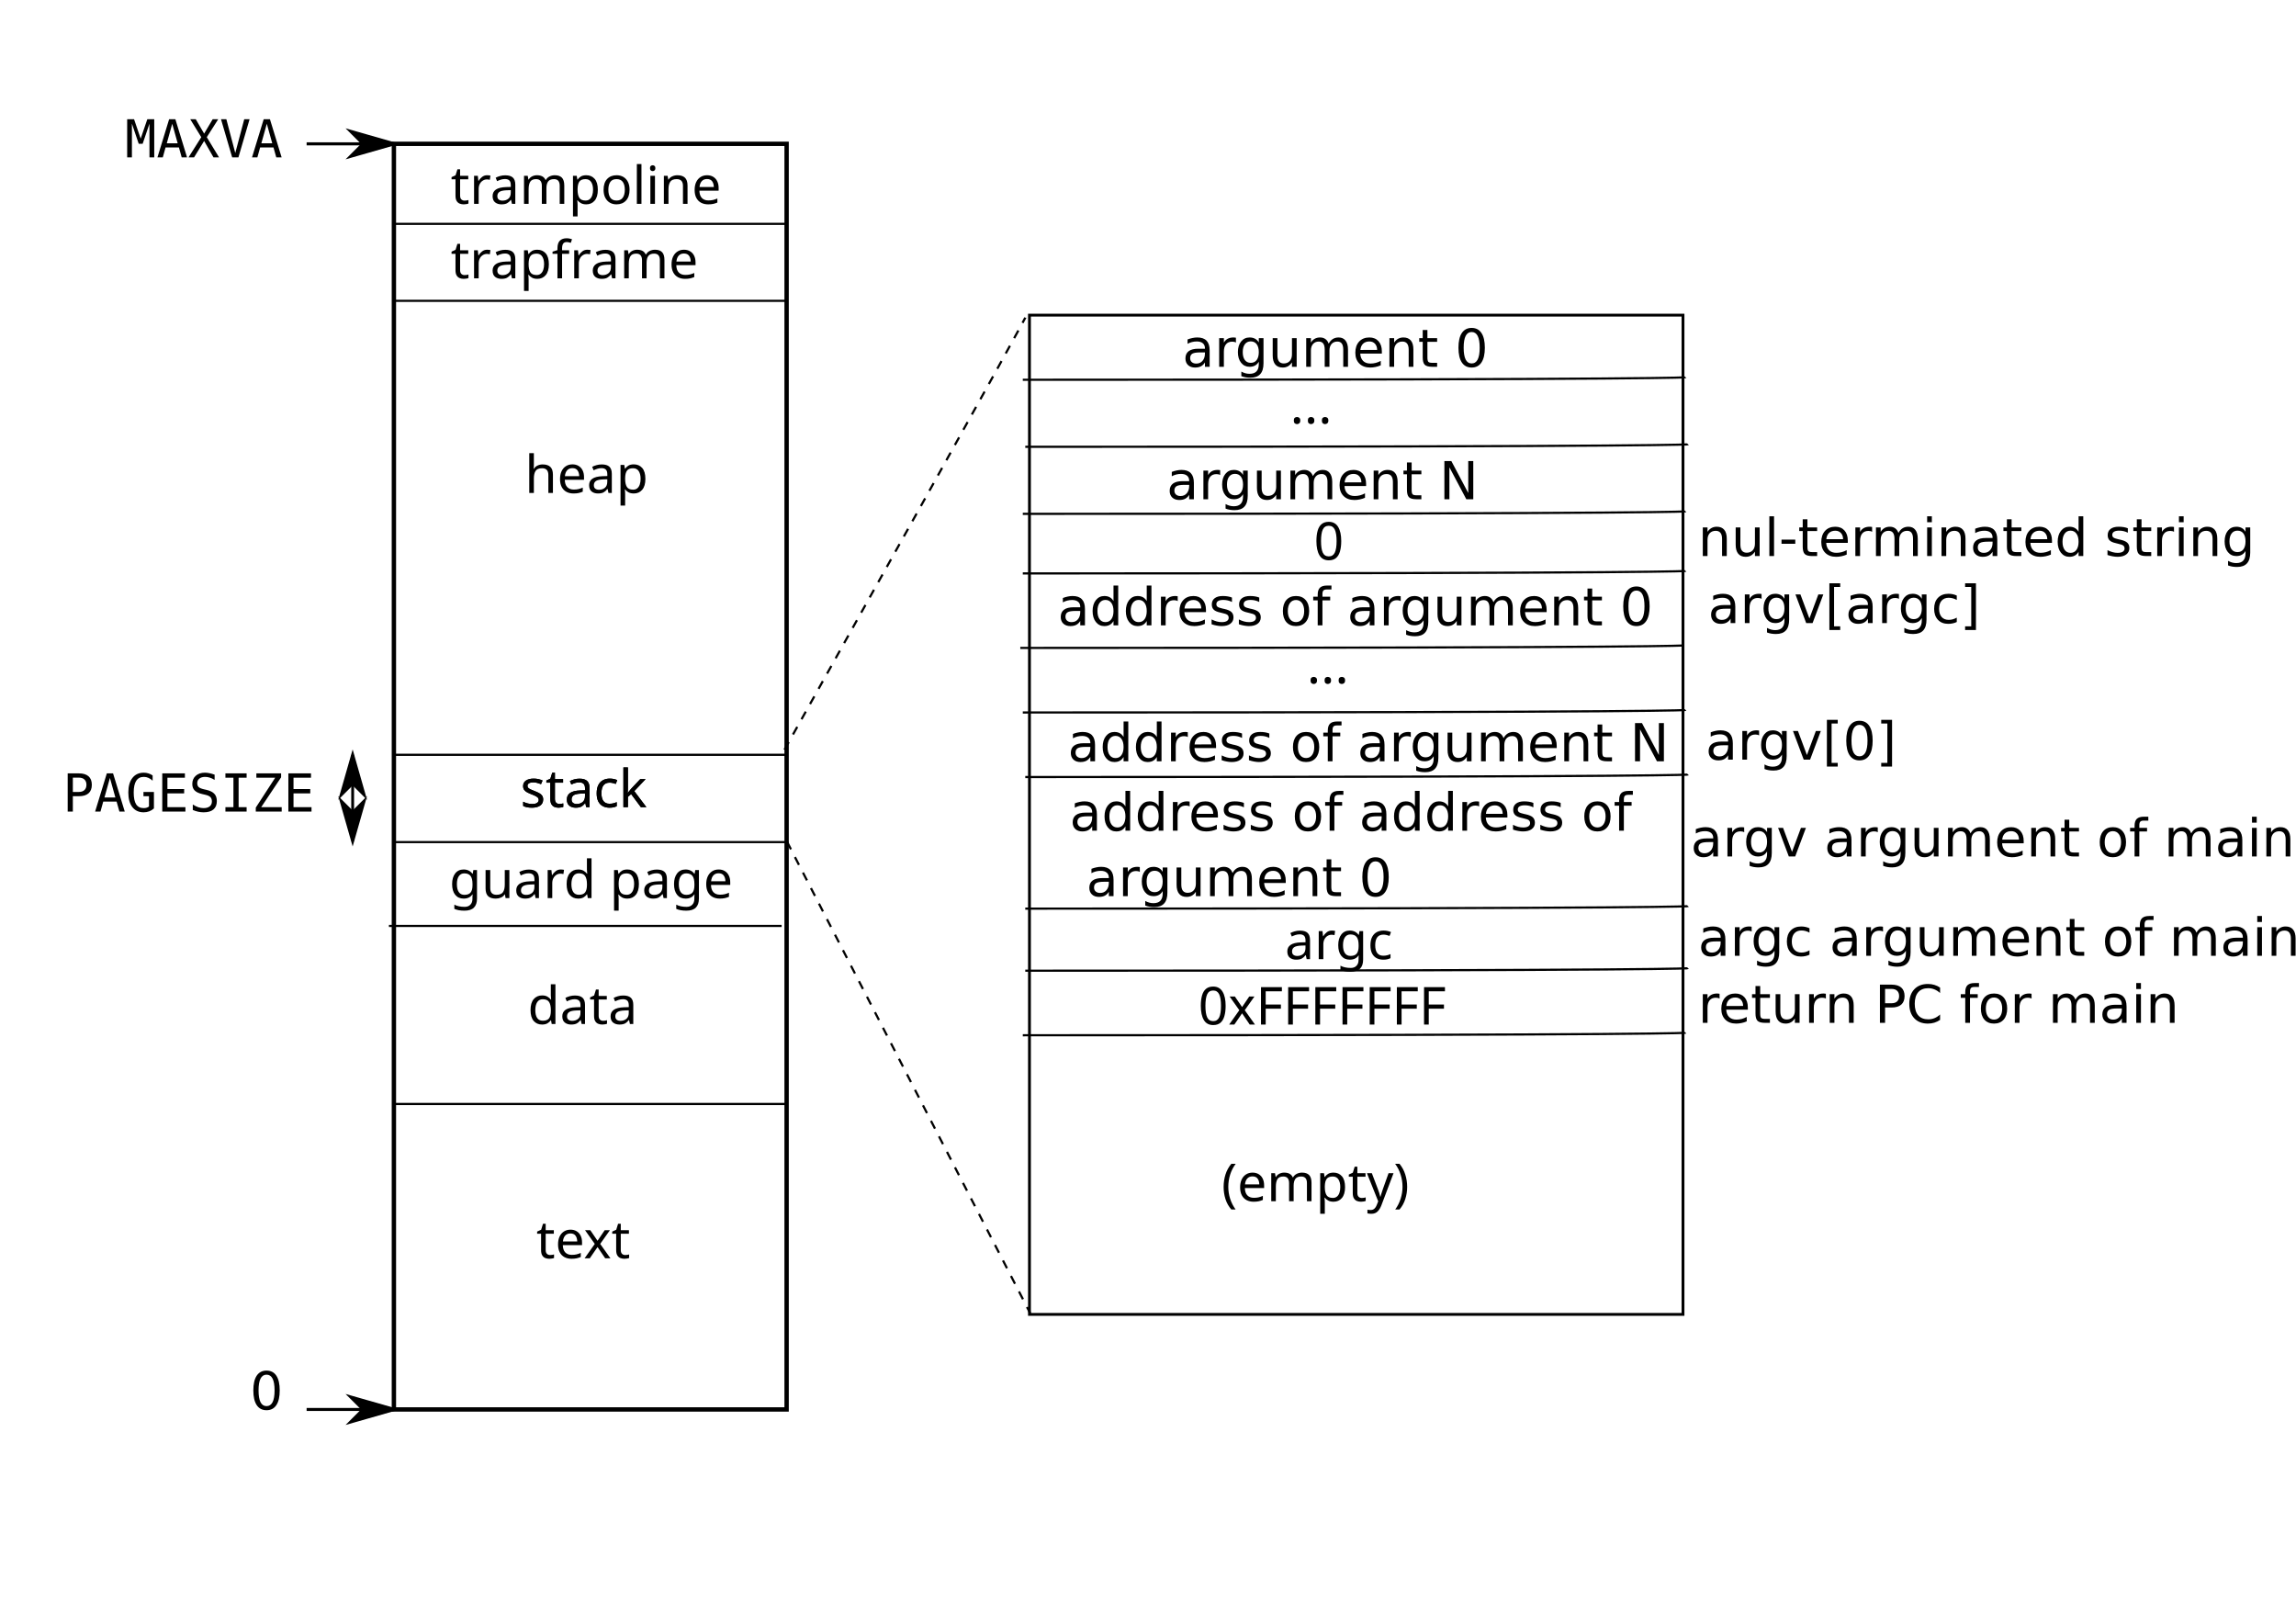
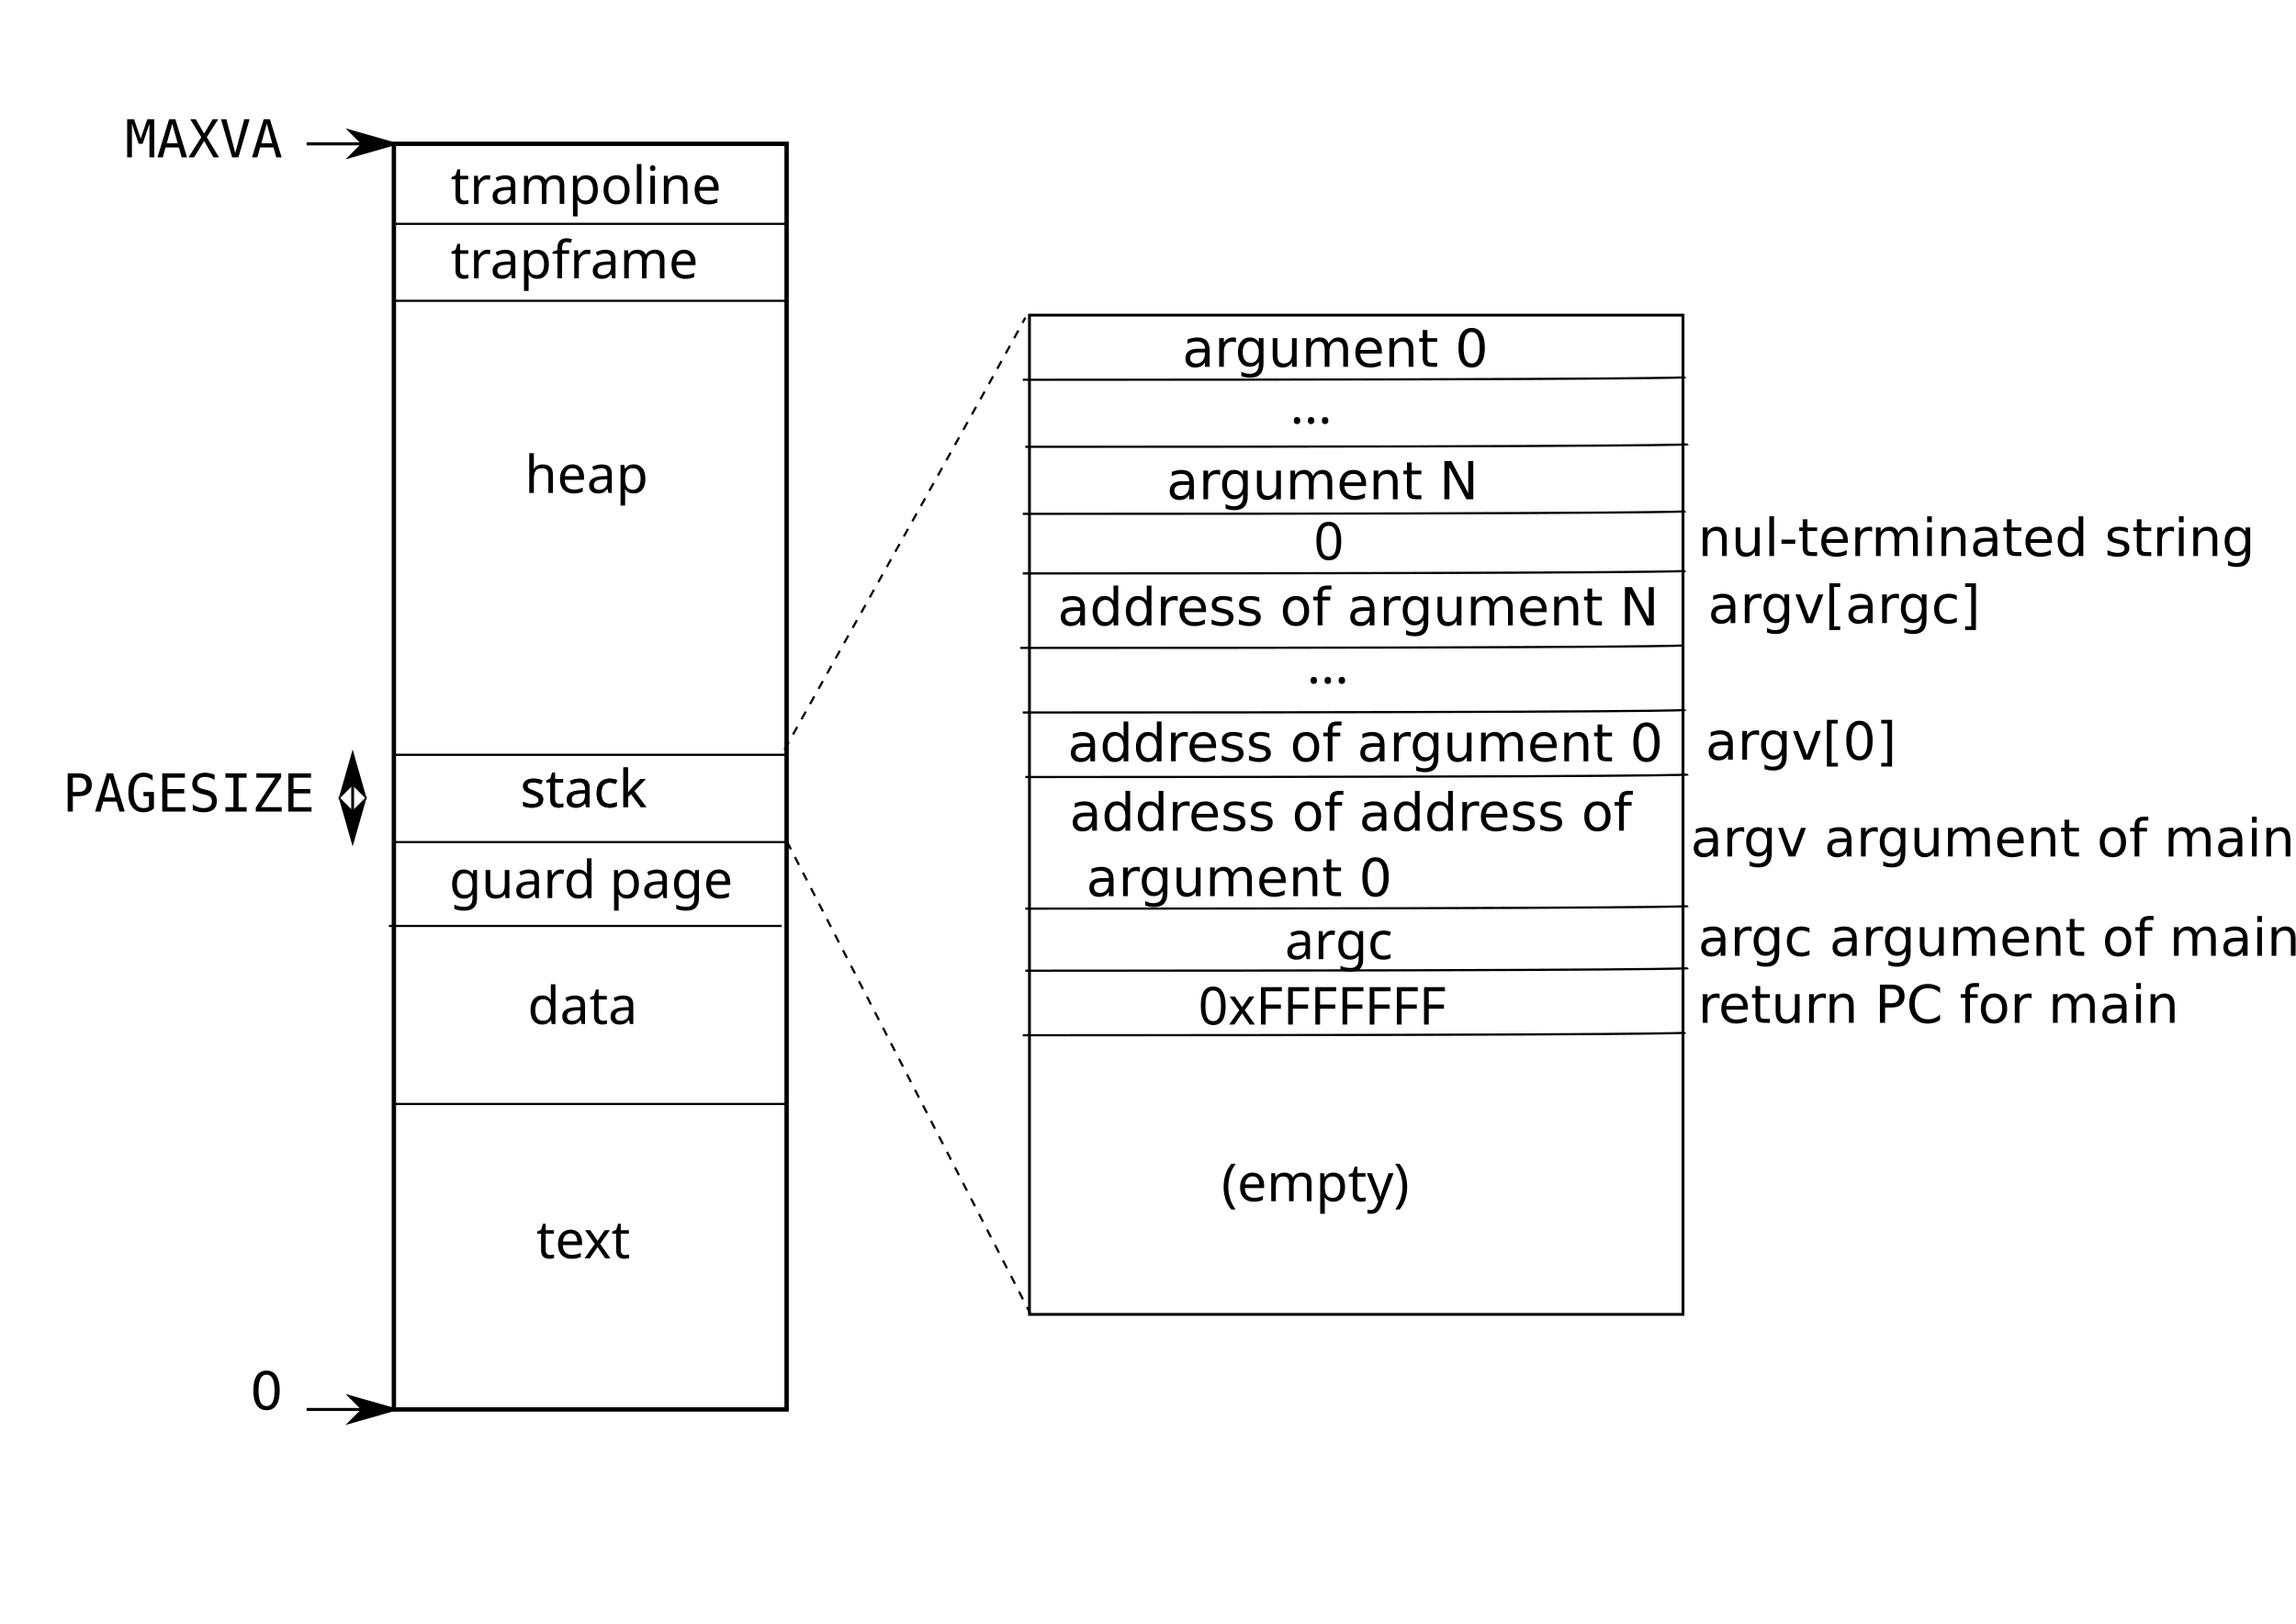
- <svg xmlns="http://www.w3.org/2000/svg" width="1052.362" height="744.094" id="svg2976" version="1.1">
+ <svg xmlns="http://www.w3.org/2000/svg" version="1.1" id="svg2976" height="744.094" width="1052.362">
  <defs id="defs2978">
-     <marker orient="auto" refY="0" refX="0" id="Arrow1Lstart" style="overflow:visible">
-       <path id="path3773" d="M 0,0 5,-5 -12.5,0 5,5 0,0 z" style="fill-rule:evenodd;stroke:#000000;stroke-width:1pt;marker-start:none" transform="matrix(0.8,0,0,0.8,10,0)" />
+     <marker style="overflow:visible" id="Arrow1Lstart" refX="0" refY="0" orient="auto">
+       <path transform="matrix(0.8,0,0,0.8,10,0)" style="fill-rule:evenodd;stroke:#000000;stroke-width:1pt;marker-start:none" d="M 0,0 5,-5 -12.5,0 5,5 0,0 z" id="path3773" />
    </marker>
-     <marker orient="auto" refY="0" refX="0" id="Arrow1Lend" style="overflow:visible">
-       <path id="path3776" d="M 0,0 5,-5 -12.5,0 5,5 0,0 z" style="fill-rule:evenodd;stroke:#000000;stroke-width:1pt;marker-start:none" transform="matrix(-0.8,0,0,-0.8,-10,0)" />
+     <marker style="overflow:visible" id="Arrow1Lend" refX="0" refY="0" orient="auto">
+       <path transform="matrix(-0.8,0,0,-0.8,-10,0)" style="fill-rule:evenodd;stroke:#000000;stroke-width:1pt;marker-start:none" d="M 0,0 5,-5 -12.5,0 5,5 0,0 z" id="path3776" />
    </marker>
  </defs>
-   <g id="layer1" transform="translate(0,-308.2677)">
-     <rect style="fill:none;stroke:#000000;stroke-width:2;stroke-miterlimit:4;stroke-opacity:1;stroke-dasharray:none;stroke-dashoffset:0" id="rect2990" width="180" height="580" x="180.54" y="374.18" />
-     <path style="fill:none;stroke:#000000;stroke-width:0;stroke-linecap:butt;stroke-linejoin:miter;stroke-miterlimit:4;stroke-opacity:1;stroke-dasharray:none;marker-start:url(#Arrow1Lstart);marker-end:none" d="m 380,892.362 0,0 z" id="path3768" />
-     <path style="font-size:24px;fill:none;stroke:#000000;stroke-width:1.4;stroke-linecap:butt;stroke-linejoin:miter;stroke-miterlimit:4;stroke-opacity:1;stroke-dasharray:none;marker-end:url(#Arrow1Lend)" d="m 140.54,954.18 c 40,0 40,0 40,0" id="path5150" />
-     <text xml:space="preserve" style="font-style:normal;font-variant:normal;font-weight:normal;font-stretch:normal;line-height:0%;font-family:'American Typewriter';-inkscape-font-specification:'American Typewriter';fill:#000000;fill-opacity:1;stroke:none" x="114.54" y="954.18" id="text5338">
-       <tspan id="tspan5340" x="114.54" y="954.18" style="font-style:normal;font-variant:normal;font-weight:normal;font-stretch:normal;font-size:24px;line-height:1.25;font-family:'Bitstream Vera Sans';-inkscape-font-specification:'Bitstream Vera Sans'">0</tspan>
+   <g transform="translate(0,-308.2677)" id="layer1">
+     <rect y="374.18" x="180.54" height="580" width="180" id="rect2990" style="fill:none;stroke:#000000;stroke-width:2;stroke-miterlimit:4;stroke-opacity:1;stroke-dasharray:none;stroke-dashoffset:0" />
+     <path id="path3768" d="m 380,892.362 0,0 z" style="fill:none;stroke:#000000;stroke-width:0;stroke-linecap:butt;stroke-linejoin:miter;stroke-miterlimit:4;stroke-opacity:1;stroke-dasharray:none;marker-start:url(#Arrow1Lstart);marker-end:none" />
+     <path id="path5150" d="m 140.54,954.18 c 40,0 40,0 40,0" style="font-size:24px;fill:none;stroke:#000000;stroke-width:1.4;stroke-linecap:butt;stroke-linejoin:miter;stroke-miterlimit:4;stroke-opacity:1;stroke-dasharray:none;marker-end:url(#Arrow1Lend)" />
+     <text id="text5338" y="954.18" x="114.54" style="font-style:normal;font-variant:normal;font-weight:normal;font-stretch:normal;line-height:0%;font-family:'American Typewriter';-inkscape-font-specification:'American Typewriter';fill:#000000;fill-opacity:1;stroke:none" xml:space="preserve">
+       <tspan style="font-style:normal;font-variant:normal;font-weight:normal;font-stretch:normal;font-size:24px;line-height:1.25;font-family:'Bitstream Vera Sans';-inkscape-font-specification:'Bitstream Vera Sans'" y="954.18" x="114.54" id="tspan5340">0</tspan>
    </text>
-     <path style="fill:none;stroke:#000000;stroke-width:1px;stroke-linecap:butt;stroke-linejoin:miter;stroke-opacity:1" d="m 180.54,654.18 c 180,0 180,0 180,0" id="path5404" />
-     <path id="path5406" d="m 180.54,694.18 c 180,0 180,0 180,0" style="fill:none;stroke:#000000;stroke-width:1px;stroke-linecap:butt;stroke-linejoin:miter;stroke-opacity:1" />
-     <path style="fill:none;stroke:#000000;stroke-width:1px;stroke-linecap:butt;stroke-linejoin:miter;stroke-opacity:1" d="m 180.54,814.18 c 180,0 180,0 180,0" id="path5408" />
-     <text xml:space="preserve" style="font-style:normal;font-variant:normal;font-weight:normal;font-stretch:normal;line-height:0%;font-family:'American Typewriter';-inkscape-font-specification:'American Typewriter';fill:#000000;fill-opacity:1;stroke:none" x="57.272" y="380.398" id="text5414">
-       <tspan id="tspan5416" x="57.272" y="380.398" style="font-style:normal;font-variant:normal;font-weight:normal;font-stretch:normal;font-size:24px;line-height:1.25;font-family:'Bitstream Vera Sans Mono';-inkscape-font-specification:'Bitstream Vera Sans Mono'">MAXVA</tspan>
+     <path id="path5404" d="m 180.54,654.18 c 180,0 180,0 180,0" style="fill:none;stroke:#000000;stroke-width:1px;stroke-linecap:butt;stroke-linejoin:miter;stroke-opacity:1" />
+     <path style="fill:none;stroke:#000000;stroke-width:1px;stroke-linecap:butt;stroke-linejoin:miter;stroke-opacity:1" d="m 180.54,694.18 c 180,0 180,0 180,0" id="path5406" />
+     <path id="path5408" d="m 180.54,814.18 c 180,0 180,0 180,0" style="fill:none;stroke:#000000;stroke-width:1px;stroke-linecap:butt;stroke-linejoin:miter;stroke-opacity:1" />
+     <text id="text5414" y="380.398" x="57.272" style="font-style:normal;font-variant:normal;font-weight:normal;font-stretch:normal;line-height:0%;font-family:'American Typewriter';-inkscape-font-specification:'American Typewriter';fill:#000000;fill-opacity:1;stroke:none" xml:space="preserve">
+       <tspan style="font-style:normal;font-variant:normal;font-weight:normal;font-stretch:normal;font-size:24px;line-height:1.25;font-family:'Bitstream Vera Sans Mono';-inkscape-font-specification:'Bitstream Vera Sans Mono'" y="380.398" x="57.272" id="tspan5416">MAXVA</tspan>
    </text>
-     <path id="path5418" d="m 140.54,374.18 c 40,0 40,0 40,0" style="font-size:24px;fill:none;stroke:#000000;stroke-width:1.4;stroke-linecap:butt;stroke-linejoin:miter;stroke-miterlimit:4;stroke-opacity:1;stroke-dasharray:none;marker-end:url(#Arrow1Lend)" />
-     <text xml:space="preserve" style="font-style:normal;font-variant:normal;font-weight:normal;font-stretch:normal;line-height:0%;font-family:'American Typewriter';-inkscape-font-specification:'American Typewriter';fill:#000000;fill-opacity:1;stroke:none" x="245.8" y="884.893" id="text5489">
-       <tspan id="tspan5491" x="245.8" y="884.893" style="font-size:24px;line-height:1.25">text</tspan>
+     <path style="font-size:24px;fill:none;stroke:#000000;stroke-width:1.4;stroke-linecap:butt;stroke-linejoin:miter;stroke-miterlimit:4;stroke-opacity:1;stroke-dasharray:none;marker-end:url(#Arrow1Lend)" d="m 140.54,374.18 c 40,0 40,0 40,0" id="path5418" />
+     <text id="text5489" y="884.893" x="245.8" style="font-style:normal;font-variant:normal;font-weight:normal;font-stretch:normal;line-height:0%;font-family:'American Typewriter';-inkscape-font-specification:'American Typewriter';fill:#000000;fill-opacity:1;stroke:none" xml:space="preserve">
+       <tspan style="font-size:24px;line-height:1.25" y="884.893" x="245.8" id="tspan5491">text</tspan>
    </text>
-     <text xml:space="preserve" style="font-style:normal;font-variant:normal;font-weight:normal;font-stretch:normal;line-height:0%;font-family:'American Typewriter';-inkscape-font-specification:'American Typewriter';fill:#000000;fill-opacity:1;stroke:none" x="241.858" y="777.55" id="text5493">
-       <tspan id="tspan5495" x="241.858" y="777.55" style="font-size:24px;line-height:1.25">data</tspan>
+     <text id="text5493" y="777.55" x="241.858" style="font-style:normal;font-variant:normal;font-weight:normal;font-stretch:normal;line-height:0%;font-family:'American Typewriter';-inkscape-font-specification:'American Typewriter';fill:#000000;fill-opacity:1;stroke:none" xml:space="preserve">
+       <tspan style="font-size:24px;line-height:1.25" y="777.55" x="241.858" id="tspan5495">data</tspan>
    </text>
-     <text xml:space="preserve" style="font-style:normal;font-variant:normal;font-weight:normal;font-stretch:normal;line-height:0%;font-family:'American Typewriter';-inkscape-font-specification:'American Typewriter';fill:#000000;fill-opacity:1;stroke:none" x="238.54" y="678.18" id="text5497">
-       <tspan id="tspan5499" x="238.54" y="678.18" style="font-size:24px;line-height:1.25">stack</tspan>
+     <text id="text5497" y="678.18" x="238.54" style="font-style:normal;font-variant:normal;font-weight:normal;font-stretch:normal;line-height:0%;font-family:'American Typewriter';-inkscape-font-specification:'American Typewriter';fill:#000000;fill-opacity:1;stroke:none" xml:space="preserve">
+       <tspan style="font-size:24px;line-height:1.25" y="678.18" x="238.54" id="tspan5499">stack</tspan>
    </text>
-     <text xml:space="preserve" style="font-style:normal;font-variant:normal;font-weight:normal;font-stretch:normal;line-height:0%;font-family:'American Typewriter';-inkscape-font-specification:'American Typewriter';fill:#000000;fill-opacity:1;stroke:none" x="240.54" y="534.18" id="text5501">
-       <tspan id="tspan5503" x="240.54" y="534.18" style="font-size:24px;line-height:1.25">heap</tspan>
+     <text id="text5501" y="534.18" x="240.54" style="font-style:normal;font-variant:normal;font-weight:normal;font-stretch:normal;line-height:0%;font-family:'American Typewriter';-inkscape-font-specification:'American Typewriter';fill:#000000;fill-opacity:1;stroke:none" xml:space="preserve">
+       <tspan style="font-size:24px;line-height:1.25" y="534.18" x="240.54" id="tspan5503">heap</tspan>
    </text>
-     <text xml:space="preserve" style="font-style:normal;font-variant:normal;font-weight:normal;font-stretch:normal;line-height:0%;font-family:'American Typewriter';-inkscape-font-specification:'American Typewriter';fill:#000000;fill-opacity:1;stroke:none" x="28.713" y="680.18" id="text5505">
-       <tspan id="tspan5507" x="28.713" y="680.18" style="font-style:normal;font-variant:normal;font-weight:normal;font-stretch:normal;font-size:24px;line-height:1.25;font-family:'Bitstream Vera Sans Mono';-inkscape-font-specification:'Bitstream Vera Sans Mono'">PAGESIZE</tspan>
+     <text id="text5505" y="680.18" x="28.713" style="font-style:normal;font-variant:normal;font-weight:normal;font-stretch:normal;line-height:0%;font-family:'American Typewriter';-inkscape-font-specification:'American Typewriter';fill:#000000;fill-opacity:1;stroke:none" xml:space="preserve">
+       <tspan style="font-style:normal;font-variant:normal;font-weight:normal;font-stretch:normal;font-size:24px;line-height:1.25;font-family:'Bitstream Vera Sans Mono';-inkscape-font-specification:'Bitstream Vera Sans Mono'" y="680.18" x="28.713" id="tspan5507">PAGESIZE</tspan>
    </text>
-     <path style="fill:none;stroke:#000000;stroke-width:1.3;stroke-linecap:butt;stroke-linejoin:miter;stroke-miterlimit:4;stroke-opacity:1;stroke-dasharray:none;marker-start:url(#Arrow1Lstart);marker-end:url(#Arrow1Lend)" d="m 161.638,693.658 c 0,-39.424 0,-39.424 0,-39.424" id="path5885" />
-     <rect style="fill:none;stroke:#000000;stroke-width:1.3;stroke-miterlimit:4;stroke-opacity:1;stroke-dasharray:none;stroke-dashoffset:0" id="rect6301" width="299.543" height="457.926" x="471.85" y="452.687" />
-     <text xml:space="preserve" style="font-style:normal;font-variant:normal;font-weight:normal;font-stretch:normal;line-height:0%;font-family:'American Typewriter';-inkscape-font-specification:'American Typewriter';fill:#000000;fill-opacity:1;stroke:none" x="541.905" y="476.354" id="text6303">
-       <tspan id="tspan6305" x="541.905" y="476.354" style="font-style:normal;font-variant:normal;font-weight:normal;font-stretch:normal;font-size:24px;line-height:1.25;font-family:'Bitstream Vera Sans';-inkscape-font-specification:'Bitstream Vera Sans'">argument 0</tspan>
+     <path id="path5885" d="m 161.638,693.658 c 0,-39.424 0,-39.424 0,-39.424" style="fill:none;stroke:#000000;stroke-width:1.3;stroke-linecap:butt;stroke-linejoin:miter;stroke-miterlimit:4;stroke-opacity:1;stroke-dasharray:none;marker-start:url(#Arrow1Lstart);marker-end:url(#Arrow1Lend)" />
+     <rect y="452.687" x="471.85" height="457.926" width="299.543" id="rect6301" style="fill:none;stroke:#000000;stroke-width:1.3;stroke-miterlimit:4;stroke-opacity:1;stroke-dasharray:none;stroke-dashoffset:0" />
+     <text id="text6303" y="476.354" x="541.905" style="font-style:normal;font-variant:normal;font-weight:normal;font-stretch:normal;line-height:0%;font-family:'American Typewriter';-inkscape-font-specification:'American Typewriter';fill:#000000;fill-opacity:1;stroke:none" xml:space="preserve">
+       <tspan style="font-style:normal;font-variant:normal;font-weight:normal;font-stretch:normal;font-size:24px;line-height:1.25;font-family:'Bitstream Vera Sans';-inkscape-font-specification:'Bitstream Vera Sans'" y="476.354" x="541.905" id="tspan6305">argument 0</tspan>
    </text>
-     <text xml:space="preserve" style="font-style:normal;font-variant:normal;font-weight:normal;font-stretch:normal;line-height:0%;font-family:'American Typewriter';-inkscape-font-specification:'American Typewriter';fill:#000000;fill-opacity:1;stroke:none" x="534.681" y="537.054" id="text6307">
-       <tspan id="tspan6309" x="534.681" y="537.054" style="font-style:normal;font-variant:normal;font-weight:normal;font-stretch:normal;font-size:24px;line-height:1.25;font-family:'Bitstream Vera Sans';-inkscape-font-specification:'Bitstream Vera Sans'">argument N</tspan>
+     <text id="text6307" y="537.054" x="534.681" style="font-style:normal;font-variant:normal;font-weight:normal;font-stretch:normal;line-height:0%;font-family:'American Typewriter';-inkscape-font-specification:'American Typewriter';fill:#000000;fill-opacity:1;stroke:none" xml:space="preserve">
+       <tspan style="font-style:normal;font-variant:normal;font-weight:normal;font-stretch:normal;font-size:24px;line-height:1.25;font-family:'Bitstream Vera Sans';-inkscape-font-specification:'Bitstream Vera Sans'" y="537.054" x="534.681" id="tspan6309">argument N</tspan>
    </text>
-     <text xml:space="preserve" style="font-style:normal;font-variant:normal;font-weight:normal;font-stretch:normal;line-height:0%;font-family:'American Typewriter';-inkscape-font-specification:'American Typewriter';fill:#000000;fill-opacity:1;stroke:none" x="602.205" y="564.809" id="text6311">
-       <tspan id="tspan6313" x="602.205" y="564.809" style="font-size:24px;line-height:1.25">0</tspan>
+     <text id="text6311" y="564.809" x="602.205" style="font-style:normal;font-variant:normal;font-weight:normal;font-stretch:normal;line-height:0%;font-family:'American Typewriter';-inkscape-font-specification:'American Typewriter';fill:#000000;fill-opacity:1;stroke:none" xml:space="preserve">
+       <tspan style="font-size:24px;line-height:1.25" y="564.809" x="602.205" id="tspan6313">0</tspan>
    </text>
-     <text xml:space="preserve" style="font-style:normal;font-variant:normal;font-weight:normal;font-stretch:normal;line-height:0%;font-family:'American Typewriter';-inkscape-font-specification:'American Typewriter';fill:#000000;fill-opacity:1;stroke:none" x="484.753" y="594.839" id="text6315">
-       <tspan id="tspan6317" x="484.753" y="594.839" style="font-style:normal;font-variant:normal;font-weight:normal;font-stretch:normal;font-size:24px;line-height:1.25;font-family:'Bitstream Vera Sans';-inkscape-font-specification:'Bitstream Vera Sans'">address of argument 0</tspan>
+     <text id="text6315" y="594.839" x="484.753" style="font-style:normal;font-variant:normal;font-weight:normal;font-stretch:normal;line-height:0%;font-family:'American Typewriter';-inkscape-font-specification:'American Typewriter';fill:#000000;fill-opacity:1;stroke:none" xml:space="preserve">
+       <tspan style="font-style:normal;font-variant:normal;font-weight:normal;font-stretch:normal;font-size:24px;line-height:1.25;font-family:'Bitstream Vera Sans';-inkscape-font-specification:'Bitstream Vera Sans'" y="594.839" x="484.753" id="tspan6317">address of argument N</tspan>
    </text>
-     <text xml:space="preserve" style="font-style:normal;font-variant:normal;font-weight:normal;font-stretch:normal;line-height:0%;font-family:'Bitstream Vera Sans';-inkscape-font-specification:'Bitstream Vera Sans';text-align:start;writing-mode:lr-tb;text-anchor:start;fill:#000000;fill-opacity:1;stroke:none" x="489.375" y="657.142" id="text6319">
-       <tspan id="tspan6321" x="489.375" y="657.142" style="font-size:24px;line-height:1.25">address of argument N</tspan>
+     <text id="text6319" y="657.142" x="489.375" style="font-style:normal;font-variant:normal;font-weight:normal;font-stretch:normal;line-height:0%;font-family:'Bitstream Vera Sans';-inkscape-font-specification:'Bitstream Vera Sans';text-align:start;writing-mode:lr-tb;text-anchor:start;fill:#000000;fill-opacity:1;stroke:none" xml:space="preserve">
+       <tspan style="font-size:24px;line-height:1.25" y="657.142" x="489.375" id="tspan6321">address of argument 0</tspan>
    </text>
-     <text xml:space="preserve" style="font-style:normal;font-variant:normal;font-weight:normal;font-stretch:normal;line-height:0%;font-family:'Bitstream Vera Sans';-inkscape-font-specification:'Bitstream Vera Sans';text-align:start;writing-mode:lr-tb;text-anchor:start;fill:#000000;fill-opacity:1;stroke:none" x="490.227" y="688.946" id="text6323">
-       <tspan id="tspan6325" x="490.227" y="688.946" style="font-size:24px;line-height:1.25">address of address of</tspan>
-       <tspan x="490.227" y="718.946" id="tspan6333" style="font-size:24px;line-height:1.25"> argument 0</tspan>
+     <text id="text6323" y="688.946" x="490.227" style="font-style:normal;font-variant:normal;font-weight:normal;font-stretch:normal;line-height:0%;font-family:'Bitstream Vera Sans';-inkscape-font-specification:'Bitstream Vera Sans';text-align:start;writing-mode:lr-tb;text-anchor:start;fill:#000000;fill-opacity:1;stroke:none" xml:space="preserve">
+       <tspan style="font-size:24px;line-height:1.25" y="688.946" x="490.227" id="tspan6325">address of address of</tspan>
+       <tspan style="font-size:24px;line-height:1.25" id="tspan6333" y="718.946" x="490.227"> argument 0</tspan>
    </text>
-     <text xml:space="preserve" style="font-style:normal;font-variant:normal;font-weight:normal;font-stretch:normal;line-height:0%;font-family:'American Typewriter';-inkscape-font-specification:'American Typewriter';fill:#000000;fill-opacity:1;stroke:none" x="549.217" y="777.784" id="text6327">
-       <tspan x="549.217" y="777.784" id="tspan6331" style="font-size:24px;line-height:1.25">0xFFFFFFF</tspan>
+     <text id="text6327" y="777.784" x="549.217" style="font-style:normal;font-variant:normal;font-weight:normal;font-stretch:normal;line-height:0%;font-family:'American Typewriter';-inkscape-font-specification:'American Typewriter';fill:#000000;fill-opacity:1;stroke:none" xml:space="preserve">
+       <tspan style="font-size:24px;line-height:1.25" id="tspan6331" y="777.784" x="549.217">0xFFFFFFF</tspan>
    </text>
-     <text xml:space="preserve" style="font-style:normal;font-variant:normal;font-weight:normal;font-stretch:normal;line-height:0%;font-family:'American Typewriter';-inkscape-font-specification:'American Typewriter';fill:#000000;fill-opacity:1;stroke:none" x="559.891" y="858.751" id="text6335">
-       <tspan id="tspan6337" x="559.891" y="858.751" style="font-size:24px;line-height:1.25">(empty)</tspan>
+     <text id="text6335" y="858.751" x="559.891" style="font-style:normal;font-variant:normal;font-weight:normal;font-stretch:normal;line-height:0%;font-family:'American Typewriter';-inkscape-font-specification:'American Typewriter';fill:#000000;fill-opacity:1;stroke:none" xml:space="preserve">
+       <tspan style="font-size:24px;line-height:1.25" y="858.751" x="559.891" id="tspan6337">(empty)</tspan>
    </text>
-     <text xml:space="preserve" style="font-style:normal;font-variant:normal;font-weight:normal;font-stretch:normal;line-height:0%;font-family:'American Typewriter';-inkscape-font-specification:'American Typewriter';fill:#000000;fill-opacity:1;stroke:none" x="588.927" y="747.823" id="text6341">
-       <tspan id="tspan6343" x="588.927" y="747.823" style="font-size:24px;line-height:1.25">argc</tspan>
+     <text id="text6341" y="747.823" x="588.927" style="font-style:normal;font-variant:normal;font-weight:normal;font-stretch:normal;line-height:0%;font-family:'American Typewriter';-inkscape-font-specification:'American Typewriter';fill:#000000;fill-opacity:1;stroke:none" xml:space="preserve">
+       <tspan style="font-size:24px;line-height:1.25" y="747.823" x="588.927" id="tspan6343">argc</tspan>
    </text>
-     <text xml:space="preserve" style="font-style:normal;font-variant:normal;font-weight:normal;font-stretch:normal;line-height:0%;font-family:'American Typewriter';-inkscape-font-specification:'American Typewriter';fill:#000000;fill-opacity:1;stroke:none" x="591.279" y="502.283" id="text6345">
-       <tspan id="tspan6347" x="591.279" y="502.283" style="font-size:24px;line-height:1.25">...</tspan>
+     <text id="text6345" y="502.283" x="591.279" style="font-style:normal;font-variant:normal;font-weight:normal;font-stretch:normal;line-height:0%;font-family:'American Typewriter';-inkscape-font-specification:'American Typewriter';fill:#000000;fill-opacity:1;stroke:none" xml:space="preserve">
+       <tspan style="font-size:24px;line-height:1.25" y="502.283" x="591.279" id="tspan6347">...</tspan>
    </text>
-     <text xml:space="preserve" style="font-style:normal;font-variant:normal;font-weight:normal;font-stretch:normal;line-height:0%;font-family:'American Typewriter';-inkscape-font-specification:'American Typewriter';fill:#000000;fill-opacity:1;stroke:none" x="598.946" y="621.374" id="text6349">
-       <tspan id="tspan6351" x="598.946" y="621.374" style="font-size:24px;line-height:1.25">...</tspan>
+     <text id="text6349" y="621.374" x="598.946" style="font-style:normal;font-variant:normal;font-weight:normal;font-stretch:normal;line-height:0%;font-family:'American Typewriter';-inkscape-font-specification:'American Typewriter';fill:#000000;fill-opacity:1;stroke:none" xml:space="preserve">
+       <tspan style="font-size:24px;line-height:1.25" y="621.374" x="598.946" id="tspan6351">...</tspan>
    </text>
-     <path style="fill:none;stroke:#000000;stroke-width:1px;stroke-linecap:butt;stroke-linejoin:miter;stroke-opacity:1" d="m 468.792,482.302 c 302.667,0 303.805,-1.138 303.805,-1.138" id="path6449" />
-     <path id="path6453" d="m 469.93,513.024 c 302.667,0 303.805,-1.138 303.805,-1.138" style="fill:none;stroke:#000000;stroke-width:1px;stroke-linecap:butt;stroke-linejoin:miter;stroke-opacity:1" />
-     <path style="fill:none;stroke:#000000;stroke-width:1px;stroke-linecap:butt;stroke-linejoin:miter;stroke-opacity:1" d="m 468.792,543.745 c 302.667,0 303.805,-1.138 303.805,-1.138" id="path6455" />
-     <path id="path6457" d="m 468.792,571.054 c 302.667,0 303.805,-1.138 303.805,-1.138" style="fill:none;stroke:#000000;stroke-width:1px;stroke-linecap:butt;stroke-linejoin:miter;stroke-opacity:1" />
-     <path style="fill:none;stroke:#000000;stroke-width:1px;stroke-linecap:butt;stroke-linejoin:miter;stroke-opacity:1" d="m 467.654,605.189 c 302.667,0 303.805,-1.138 303.805,-1.138" id="path6459" />
-     <path id="path6461" d="m 468.792,634.773 c 302.667,0 303.805,-1.138 303.805,-1.138" style="fill:none;stroke:#000000;stroke-width:1px;stroke-linecap:butt;stroke-linejoin:miter;stroke-opacity:1" />
-     <path style="fill:none;stroke:#000000;stroke-width:1px;stroke-linecap:butt;stroke-linejoin:miter;stroke-opacity:1" d="m 469.93,664.357 c 302.667,0 303.805,-1.138 303.805,-1.138" id="path6463" />
-     <path id="path6465" d="m 469.93,724.663 c 302.667,0 303.805,-1.138 303.805,-1.138" style="fill:none;stroke:#000000;stroke-width:1px;stroke-linecap:butt;stroke-linejoin:miter;stroke-opacity:1" />
-     <path style="font-size:24px;font-style:normal;font-variant:normal;font-weight:normal;font-stretch:normal;text-align:start;line-height:125%;writing-mode:lr-tb;text-anchor:start;fill:none;stroke:#000000;stroke-width:1px;stroke-linecap:butt;stroke-linejoin:miter;stroke-opacity:1;font-family:Bitstream Vera Sans;-inkscape-font-specification:Bitstream Vera Sans" d="m 469.93,753.109 c 302.667,0 303.805,-1.138 303.805,-1.138" id="path6467" />
-     <path id="path6469" d="m 468.792,782.693 c 302.667,0 303.805,-1.138 303.805,-1.138" style="fill:none;stroke:#000000;stroke-width:1px;stroke-linecap:butt;stroke-linejoin:miter;stroke-opacity:1" />
-     <text xml:space="preserve" style="font-style:normal;font-variant:normal;font-weight:normal;font-stretch:normal;line-height:0%;font-family:'Bitstream Vera Sans';-inkscape-font-specification:'Bitstream Vera Sans';text-align:start;writing-mode:lr-tb;text-anchor:start;fill:#000000;fill-opacity:1;stroke:none" x="778.286" y="563.089" id="text6471">
-       <tspan id="tspan6473" x="778.286" y="563.089" style="font-size:24px;line-height:1.25">nul-terminated string</tspan>
+     <path id="path6449" d="m 468.792,482.302 c 302.667,0 303.805,-1.138 303.805,-1.138" style="fill:none;stroke:#000000;stroke-width:1px;stroke-linecap:butt;stroke-linejoin:miter;stroke-opacity:1" />
+     <path style="fill:none;stroke:#000000;stroke-width:1px;stroke-linecap:butt;stroke-linejoin:miter;stroke-opacity:1" d="m 469.93,513.024 c 302.667,0 303.805,-1.138 303.805,-1.138" id="path6453" />
+     <path id="path6455" d="m 468.792,543.745 c 302.667,0 303.805,-1.138 303.805,-1.138" style="fill:none;stroke:#000000;stroke-width:1px;stroke-linecap:butt;stroke-linejoin:miter;stroke-opacity:1" />
+     <path style="fill:none;stroke:#000000;stroke-width:1px;stroke-linecap:butt;stroke-linejoin:miter;stroke-opacity:1" d="m 468.792,571.054 c 302.667,0 303.805,-1.138 303.805,-1.138" id="path6457" />
+     <path id="path6459" d="m 467.654,605.189 c 302.667,0 303.805,-1.138 303.805,-1.138" style="fill:none;stroke:#000000;stroke-width:1px;stroke-linecap:butt;stroke-linejoin:miter;stroke-opacity:1" />
+     <path style="fill:none;stroke:#000000;stroke-width:1px;stroke-linecap:butt;stroke-linejoin:miter;stroke-opacity:1" d="m 468.792,634.773 c 302.667,0 303.805,-1.138 303.805,-1.138" id="path6461" />
+     <path id="path6463" d="m 469.93,664.357 c 302.667,0 303.805,-1.138 303.805,-1.138" style="fill:none;stroke:#000000;stroke-width:1px;stroke-linecap:butt;stroke-linejoin:miter;stroke-opacity:1" />
+     <path style="fill:none;stroke:#000000;stroke-width:1px;stroke-linecap:butt;stroke-linejoin:miter;stroke-opacity:1" d="m 469.93,724.663 c 302.667,0 303.805,-1.138 303.805,-1.138" id="path6465" />
+     <path id="path6467" d="m 469.93,753.109 c 302.667,0 303.805,-1.138 303.805,-1.138" style="font-size:24px;font-style:normal;font-variant:normal;font-weight:normal;font-stretch:normal;text-align:start;line-height:125%;writing-mode:lr-tb;text-anchor:start;fill:none;stroke:#000000;stroke-width:1px;stroke-linecap:butt;stroke-linejoin:miter;stroke-opacity:1;font-family:Bitstream Vera Sans;-inkscape-font-specification:Bitstream Vera Sans" />
+     <path style="fill:none;stroke:#000000;stroke-width:1px;stroke-linecap:butt;stroke-linejoin:miter;stroke-opacity:1" d="m 468.792,782.693 c 302.667,0 303.805,-1.138 303.805,-1.138" id="path6469" />
+     <text id="text6471" y="563.089" x="778.286" style="font-style:normal;font-variant:normal;font-weight:normal;font-stretch:normal;line-height:0%;font-family:'Bitstream Vera Sans';-inkscape-font-specification:'Bitstream Vera Sans';text-align:start;writing-mode:lr-tb;text-anchor:start;fill:#000000;fill-opacity:1;stroke:none" xml:space="preserve">
+       <tspan style="font-size:24px;line-height:1.25" y="563.089" x="778.286" id="tspan6473">nul-terminated string</tspan>
    </text>
-     <text xml:space="preserve" style="font-style:normal;font-variant:normal;font-weight:normal;font-stretch:normal;line-height:0%;font-family:'Bitstream Vera Sans';-inkscape-font-specification:'Bitstream Vera Sans';text-align:start;writing-mode:lr-tb;text-anchor:start;fill:#000000;fill-opacity:1;stroke:none" x="782.837" y="593.811" id="text6475">
-       <tspan id="tspan6477" x="782.837" y="593.811" style="font-size:24px;line-height:1.25">argv[argc]</tspan>
+     <text id="text6475" y="593.811" x="782.837" style="font-style:normal;font-variant:normal;font-weight:normal;font-stretch:normal;line-height:0%;font-family:'Bitstream Vera Sans';-inkscape-font-specification:'Bitstream Vera Sans';text-align:start;writing-mode:lr-tb;text-anchor:start;fill:#000000;fill-opacity:1;stroke:none" xml:space="preserve">
+       <tspan style="font-size:24px;line-height:1.25" y="593.811" x="782.837" id="tspan6477">argv[argc]</tspan>
    </text>
-     <text xml:space="preserve" style="font-style:normal;font-variant:normal;font-weight:normal;font-stretch:normal;line-height:0%;font-family:'Bitstream Vera Sans';-inkscape-font-specification:'Bitstream Vera Sans';text-align:start;writing-mode:lr-tb;text-anchor:start;fill:#000000;fill-opacity:1;stroke:none" x="781.7" y="656.392" id="text6479">
-       <tspan id="tspan6481" x="781.7" y="656.392" style="font-size:24px;line-height:1.25">argv[0]</tspan>
+     <text id="text6479" y="656.392" x="781.7" style="font-style:normal;font-variant:normal;font-weight:normal;font-stretch:normal;line-height:0%;font-family:'Bitstream Vera Sans';-inkscape-font-specification:'Bitstream Vera Sans';text-align:start;writing-mode:lr-tb;text-anchor:start;fill:#000000;fill-opacity:1;stroke:none" xml:space="preserve">
+       <tspan style="font-size:24px;line-height:1.25" y="656.392" x="781.7" id="tspan6481">argv[0]</tspan>
    </text>
-     <text xml:space="preserve" style="font-style:normal;font-variant:normal;font-weight:normal;font-stretch:normal;line-height:0%;font-family:'Bitstream Vera Sans';-inkscape-font-specification:'Bitstream Vera Sans';text-align:start;writing-mode:lr-tb;text-anchor:start;fill:#000000;fill-opacity:1;stroke:none" x="774.873" y="700.768" id="text6483">
-       <tspan id="tspan6485" x="774.873" y="700.768" style="font-size:24px;line-height:1.25">argv argument of main</tspan>
+     <text id="text6483" y="700.768" x="774.873" style="font-style:normal;font-variant:normal;font-weight:normal;font-stretch:normal;line-height:0%;font-family:'Bitstream Vera Sans';-inkscape-font-specification:'Bitstream Vera Sans';text-align:start;writing-mode:lr-tb;text-anchor:start;fill:#000000;fill-opacity:1;stroke:none" xml:space="preserve">
+       <tspan style="font-size:24px;line-height:1.25" y="700.768" x="774.873" id="tspan6485">argv argument of main</tspan>
    </text>
-     <text xml:space="preserve" style="font-style:normal;font-variant:normal;font-weight:normal;font-stretch:normal;line-height:0%;font-family:'Bitstream Vera Sans';-inkscape-font-specification:'Bitstream Vera Sans';text-align:start;writing-mode:lr-tb;text-anchor:start;fill:#000000;fill-opacity:1;stroke:none" x="778.286" y="746.282" id="text6487">
-       <tspan id="tspan6489" x="778.286" y="746.282" style="font-size:24px;line-height:1.25">argc argument of main</tspan>
+     <text id="text6487" y="746.282" x="778.286" style="font-style:normal;font-variant:normal;font-weight:normal;font-stretch:normal;line-height:0%;font-family:'Bitstream Vera Sans';-inkscape-font-specification:'Bitstream Vera Sans';text-align:start;writing-mode:lr-tb;text-anchor:start;fill:#000000;fill-opacity:1;stroke:none" xml:space="preserve">
+       <tspan style="font-size:24px;line-height:1.25" y="746.282" x="778.286" id="tspan6489">argc argument of main</tspan>
    </text>
-     <text xml:space="preserve" style="font-style:normal;font-variant:normal;font-weight:normal;font-stretch:normal;line-height:0%;font-family:'Bitstream Vera Sans';-inkscape-font-specification:'Bitstream Vera Sans';text-align:start;writing-mode:lr-tb;text-anchor:start;fill:#000000;fill-opacity:1;stroke:none" x="778.286" y="777.004" id="text6491">
-       <tspan id="tspan6493" x="778.286" y="777.004" style="font-size:24px;line-height:1.25">return PC for main</tspan>
+     <text id="text6491" y="777.004" x="778.286" style="font-style:normal;font-variant:normal;font-weight:normal;font-stretch:normal;line-height:0%;font-family:'Bitstream Vera Sans';-inkscape-font-specification:'Bitstream Vera Sans';text-align:start;writing-mode:lr-tb;text-anchor:start;fill:#000000;fill-opacity:1;stroke:none" xml:space="preserve">
+       <tspan style="font-size:24px;line-height:1.25" y="777.004" x="778.286" id="tspan6493">return PC for main</tspan>
    </text>
-     <path style="fill:none;stroke:#000000;stroke-width:1;stroke-linecap:butt;stroke-linejoin:miter;stroke-opacity:1;stroke-miterlimit:4;stroke-dasharray:4,4;stroke-dashoffset:0" d="M 360.697,385.673 C 472.206,601.864 472.206,601.864 472.206,601.864" id="path6495" transform="translate(0,308.2677)" />
-     <path style="fill:none;stroke:#000000;stroke-width:1;stroke-linecap:butt;stroke-linejoin:miter;stroke-opacity:1;stroke-miterlimit:4;stroke-dasharray:4,4;stroke-dashoffset:0" d="M 359.559,343.573 C 469.93,146.726 469.93,145.588 469.93,145.588" id="path6499" transform="translate(0,308.2677)" />
-     <path style="fill:none;stroke:#000000;stroke-width:1px;stroke-linecap:butt;stroke-linejoin:miter;stroke-opacity:1" d="m 178.264,732.591 c 180,0 180,0 180,0" id="path2887" />
-     <text xml:space="preserve" style="font-style:normal;font-variant:normal;font-weight:normal;font-stretch:normal;line-height:0%;font-family:'Bitstream Vera Sans';-inkscape-font-specification:'Bitstream Vera Sans';text-align:start;writing-mode:lr-tb;text-anchor:start;fill:#000000;fill-opacity:1;stroke:none" x="205.915" y="719.836" id="text2889">
-       <tspan id="tspan2891" x="205.915" y="719.836" style="font-style:normal;font-variant:normal;font-weight:normal;font-stretch:normal;font-size:24px;line-height:1.25;font-family:'American Typewriter';-inkscape-font-specification:'American Typewriter'">guard page</tspan>
+     <path transform="translate(0,308.2677)" id="path6495" d="M 360.697,385.673 C 472.206,601.864 472.206,601.864 472.206,601.864" style="fill:none;stroke:#000000;stroke-width:1;stroke-linecap:butt;stroke-linejoin:miter;stroke-opacity:1;stroke-miterlimit:4;stroke-dasharray:4,4;stroke-dashoffset:0" />
+     <path transform="translate(0,308.2677)" id="path6499" d="M 359.559,343.573 C 469.93,146.726 469.93,145.588 469.93,145.588" style="fill:none;stroke:#000000;stroke-width:1;stroke-linecap:butt;stroke-linejoin:miter;stroke-opacity:1;stroke-miterlimit:4;stroke-dasharray:4,4;stroke-dashoffset:0" />
+     <path id="path2887" d="m 178.264,732.591 c 180,0 180,0 180,0" style="fill:none;stroke:#000000;stroke-width:1px;stroke-linecap:butt;stroke-linejoin:miter;stroke-opacity:1" />
+     <text id="text2889" y="719.836" x="205.915" style="font-style:normal;font-variant:normal;font-weight:normal;font-stretch:normal;line-height:0%;font-family:'Bitstream Vera Sans';-inkscape-font-specification:'Bitstream Vera Sans';text-align:start;writing-mode:lr-tb;text-anchor:start;fill:#000000;fill-opacity:1;stroke:none" xml:space="preserve">
+       <tspan style="font-style:normal;font-variant:normal;font-weight:normal;font-stretch:normal;font-size:24px;line-height:1.25;font-family:'American Typewriter';-inkscape-font-specification:'American Typewriter'" y="719.836" x="205.915" id="tspan2891">guard page</tspan>
    </text>
-     <path style="fill:none;stroke:#000000;stroke-width:1px;stroke-linecap:butt;stroke-linejoin:miter;stroke-opacity:1" d="m 180.816,410.856 c 180,0 180,0 180,0" id="path86" />
-     <text id="text94" y="678.18" x="238.54" style="font-style:normal;font-variant:normal;font-weight:normal;font-stretch:normal;line-height:0%;font-family:'American Typewriter';-inkscape-font-specification:'American Typewriter';fill:#000000;fill-opacity:1;stroke:none" xml:space="preserve">
-       <tspan style="font-size:24px;line-height:1.25" y="678.18" x="238.54" id="tspan92">stack</tspan>
+     <path id="path86" d="m 180.816,410.856 c 180,0 180,0 180,0" style="fill:none;stroke:#000000;stroke-width:1px;stroke-linecap:butt;stroke-linejoin:miter;stroke-opacity:1" />
+     <text xml:space="preserve" style="font-style:normal;font-variant:normal;font-weight:normal;font-stretch:normal;line-height:0%;font-family:'American Typewriter';-inkscape-font-specification:'American Typewriter';fill:#000000;fill-opacity:1;stroke:none" x="238.54" y="678.18" id="text94">
+       <tspan id="tspan92" x="238.54" y="678.18" style="font-size:24px;line-height:1.25">stack</tspan>
    </text>
-     <text xml:space="preserve" style="font-style:normal;font-variant:normal;font-weight:normal;font-stretch:normal;line-height:0%;font-family:'American Typewriter';-inkscape-font-specification:'American Typewriter';fill:#000000;fill-opacity:1;stroke:none" x="206.575" y="401.683" id="text98">
-       <tspan id="tspan96" x="206.575" y="401.683" style="font-size:24px;line-height:1.25">trampoline</tspan>
+     <text id="text98" y="401.683" x="206.575" style="font-style:normal;font-variant:normal;font-weight:normal;font-stretch:normal;line-height:0%;font-family:'American Typewriter';-inkscape-font-specification:'American Typewriter';fill:#000000;fill-opacity:1;stroke:none" xml:space="preserve">
+       <tspan style="font-size:24px;line-height:1.25" y="401.683" x="206.575" id="tspan96">trampoline</tspan>
    </text>
-     <path id="path91" d="m 180.816,446.129 c 180,0 180,0 180,0" style="fill:none;stroke:#000000;stroke-width:1px;stroke-linecap:butt;stroke-linejoin:miter;stroke-opacity:1" />
-     <text id="text95" y="435.819" x="206.575" style="font-style:normal;font-variant:normal;font-weight:normal;font-stretch:normal;line-height:0%;font-family:'American Typewriter';-inkscape-font-specification:'American Typewriter';fill:#000000;fill-opacity:1;stroke:none" xml:space="preserve">
-       <tspan style="font-size:24px;line-height:1.25" y="435.819" x="206.575" id="tspan93">trapframe</tspan>
+     <path style="fill:none;stroke:#000000;stroke-width:1px;stroke-linecap:butt;stroke-linejoin:miter;stroke-opacity:1" d="m 180.816,446.129 c 180,0 180,0 180,0" id="path91" />
+     <text xml:space="preserve" style="font-style:normal;font-variant:normal;font-weight:normal;font-stretch:normal;line-height:0%;font-family:'American Typewriter';-inkscape-font-specification:'American Typewriter';fill:#000000;fill-opacity:1;stroke:none" x="206.575" y="435.819" id="text95">
+       <tspan id="tspan93" x="206.575" y="435.819" style="font-size:24px;line-height:1.25">trapframe</tspan>
    </text>
  </g>
</svg>
